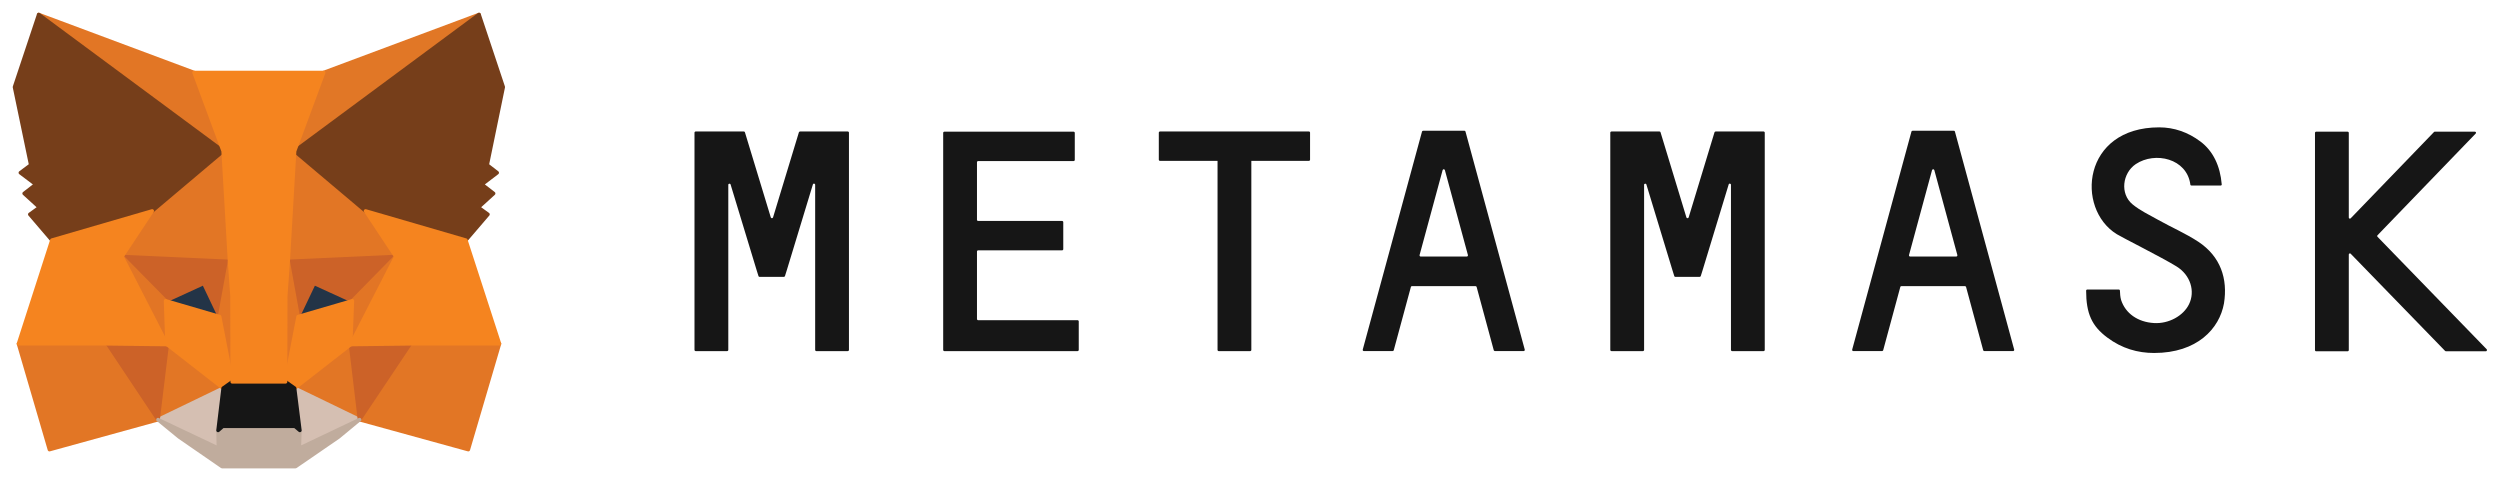
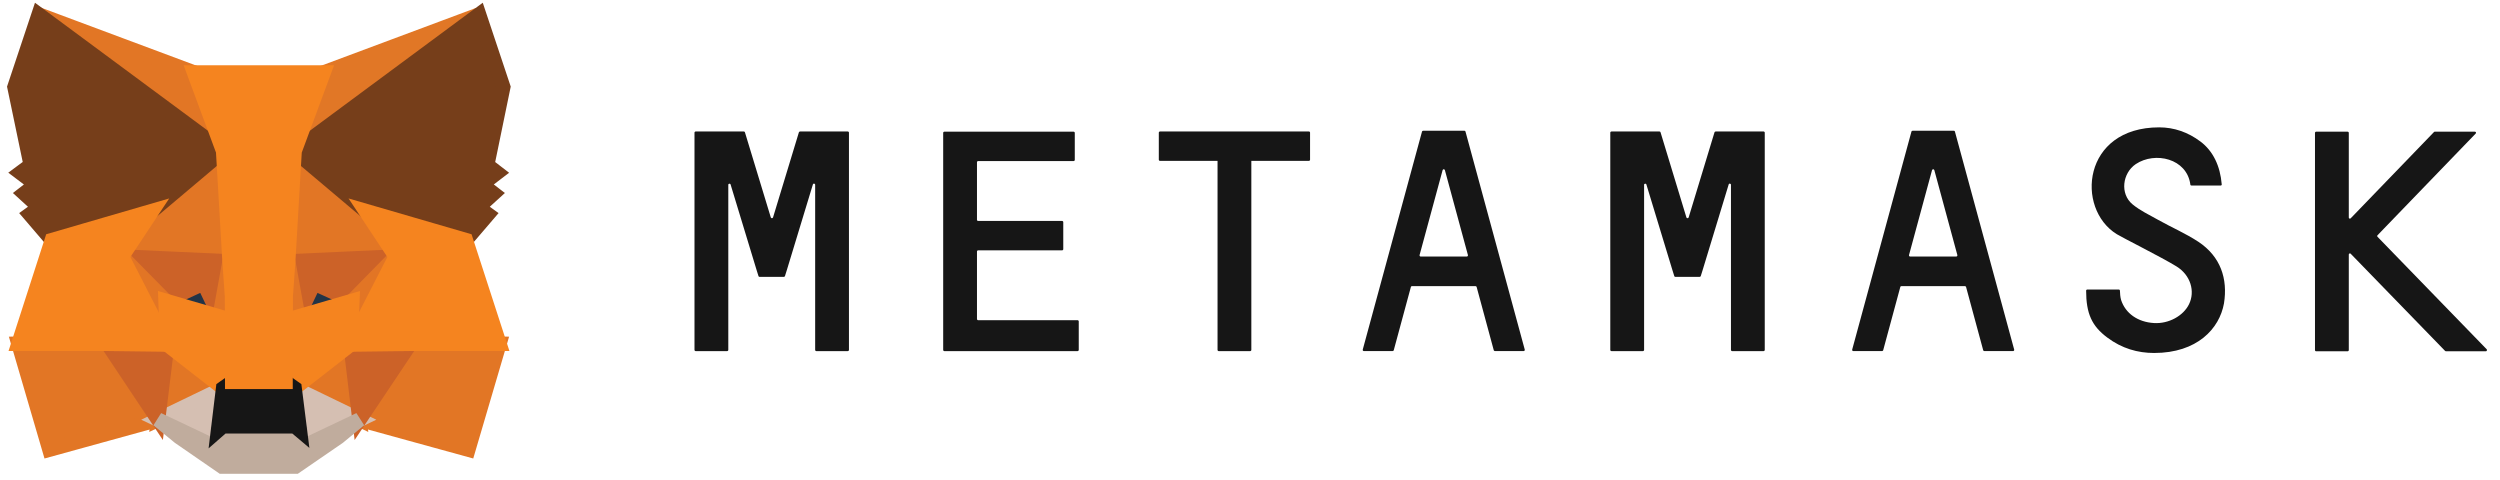
<svg xmlns="http://www.w3.org/2000/svg" width="172" height="33" viewBox="0 0 172 33" fill="none">
  <path d="M151.256 16.64C150.372 16.057 149.398 15.642 148.476 15.124C147.878 14.787 147.241 14.489 146.722 14.061C145.838 13.336 146.02 11.911 146.943 11.289C148.268 10.407 150.463 10.9 150.697 12.701C150.697 12.74 150.736 12.766 150.775 12.766H152.776C152.828 12.766 152.867 12.727 152.854 12.675C152.75 11.431 152.269 10.394 151.386 9.734C150.541 9.099 149.58 8.762 148.553 8.762C143.266 8.762 142.785 14.347 145.63 16.109C145.955 16.316 148.748 17.715 149.736 18.325C150.723 18.933 151.035 20.048 150.606 20.929C150.216 21.732 149.203 22.29 148.19 22.225C147.085 22.16 146.228 21.564 145.929 20.631C145.877 20.463 145.851 20.139 145.851 19.996C145.851 19.957 145.812 19.918 145.773 19.918H143.604C143.565 19.918 143.526 19.957 143.526 19.996C143.526 21.564 143.916 22.432 144.981 23.223C145.981 23.974 147.072 24.285 148.203 24.285C151.165 24.285 152.698 22.613 153.009 20.877C153.282 19.18 152.776 17.651 151.256 16.64Z" fill="#161616" />
  <path d="M57.057 9.047H56.096H55.043C55.004 9.047 54.978 9.073 54.965 9.099L53.186 14.956C53.16 15.033 53.056 15.033 53.03 14.956L51.25 9.099C51.237 9.06 51.211 9.047 51.172 9.047H50.12H49.158H47.859C47.82 9.047 47.781 9.086 47.781 9.125V24.078C47.781 24.117 47.82 24.156 47.859 24.156H50.029C50.068 24.156 50.107 24.117 50.107 24.078V12.714C50.107 12.623 50.237 12.61 50.263 12.688L52.055 18.584L52.185 18.998C52.198 19.037 52.224 19.05 52.263 19.05H53.926C53.965 19.05 53.991 19.024 54.004 18.998L54.134 18.584L55.927 12.688C55.953 12.597 56.083 12.623 56.083 12.714V24.078C56.083 24.117 56.122 24.156 56.16 24.156H58.33C58.369 24.156 58.408 24.117 58.408 24.078V9.125C58.408 9.086 58.369 9.047 58.33 9.047H57.057Z" fill="#161616" />
  <path d="M118.037 9.047C117.998 9.047 117.972 9.073 117.959 9.099L116.18 14.956C116.154 15.033 116.05 15.033 116.024 14.956L114.244 9.099C114.231 9.06 114.205 9.047 114.166 9.047H110.866C110.827 9.047 110.788 9.086 110.788 9.125V24.078C110.788 24.117 110.827 24.156 110.866 24.156H113.036C113.075 24.156 113.114 24.117 113.114 24.078V12.714C113.114 12.623 113.244 12.61 113.27 12.688L115.062 18.584L115.192 18.998C115.205 19.037 115.231 19.05 115.27 19.05H116.933C116.972 19.05 116.998 19.024 117.011 18.998L117.141 18.584L118.934 12.688C118.96 12.597 119.09 12.623 119.09 12.714V24.078C119.09 24.117 119.129 24.156 119.168 24.156H121.337C121.376 24.156 121.415 24.117 121.415 24.078V9.125C121.415 9.086 121.376 9.047 121.337 9.047H118.037Z" fill="#161616" />
  <path d="M90.054 9.047H86.014H83.844H79.804C79.765 9.047 79.726 9.086 79.726 9.125V10.991C79.726 11.029 79.765 11.068 79.804 11.068H83.767V24.078C83.767 24.117 83.805 24.156 83.844 24.156H86.014C86.053 24.156 86.092 24.117 86.092 24.078V11.068H90.054C90.093 11.068 90.132 11.029 90.132 10.991V9.125C90.132 9.086 90.106 9.047 90.054 9.047Z" fill="#161616" />
  <path d="M102.851 24.155H104.825C104.877 24.155 104.916 24.104 104.903 24.052L100.824 9.047C100.811 9.008 100.785 8.995 100.746 8.995H99.993H98.668H97.914C97.875 8.995 97.849 9.021 97.836 9.047L93.757 24.052C93.744 24.104 93.783 24.155 93.835 24.155H95.809C95.849 24.155 95.874 24.13 95.888 24.104L97.07 19.737C97.083 19.698 97.109 19.685 97.148 19.685H101.513C101.552 19.685 101.578 19.711 101.591 19.737L102.773 24.104C102.786 24.13 102.825 24.155 102.851 24.155ZM97.667 17.547L99.252 11.703C99.278 11.625 99.382 11.625 99.408 11.703L100.993 17.547C101.006 17.599 100.967 17.651 100.915 17.651H97.745C97.693 17.651 97.654 17.599 97.667 17.547Z" fill="#161616" />
  <path d="M136.524 24.155H138.498C138.55 24.155 138.589 24.104 138.576 24.052L134.497 9.047C134.484 9.008 134.458 8.995 134.419 8.995H133.666H132.341H131.587C131.548 8.995 131.522 9.021 131.509 9.047L127.43 24.052C127.417 24.104 127.456 24.155 127.508 24.155H129.483C129.522 24.155 129.548 24.13 129.561 24.104L130.743 19.737C130.756 19.698 130.782 19.685 130.821 19.685H135.186C135.225 19.685 135.251 19.711 135.264 19.737L136.446 24.104C136.459 24.13 136.485 24.155 136.524 24.155ZM131.34 17.547L132.925 11.703C132.951 11.625 133.055 11.625 133.081 11.703L134.666 17.547C134.679 17.599 134.64 17.651 134.588 17.651H131.418C131.366 17.651 131.327 17.599 131.34 17.547Z" fill="#161616" />
  <path d="M67.216 21.94V17.301C67.216 17.262 67.255 17.223 67.294 17.223H73.075C73.114 17.223 73.153 17.184 73.153 17.145V15.28C73.153 15.241 73.114 15.202 73.075 15.202H67.294C67.255 15.202 67.216 15.163 67.216 15.124V11.159C67.216 11.12 67.255 11.081 67.294 11.081H73.868C73.906 11.081 73.945 11.042 73.945 11.004V9.138C73.945 9.099 73.906 9.06 73.868 9.06H67.216H64.969C64.93 9.06 64.891 9.099 64.891 9.138V11.081V15.215V17.236V22.03V24.078C64.891 24.117 64.93 24.156 64.969 24.156H67.216H74.14C74.179 24.156 74.218 24.117 74.218 24.078V22.108C74.218 22.069 74.179 22.03 74.14 22.03H67.281C67.242 22.018 67.216 21.992 67.216 21.94Z" fill="#161616" />
  <path d="M171.08 24.026L163.571 16.29C163.545 16.264 163.545 16.212 163.571 16.187L170.327 9.189C170.379 9.138 170.34 9.06 170.275 9.06H167.508C167.482 9.06 167.469 9.073 167.456 9.086L161.727 15.02C161.675 15.072 161.597 15.033 161.597 14.969V9.138C161.597 9.099 161.558 9.06 161.519 9.06H159.349C159.31 9.06 159.271 9.099 159.271 9.138V24.091C159.271 24.13 159.31 24.169 159.349 24.169H161.519C161.558 24.169 161.597 24.13 161.597 24.091V17.508C161.597 17.444 161.688 17.405 161.727 17.456L168.222 24.143C168.235 24.156 168.261 24.169 168.274 24.169H171.041C171.093 24.156 171.132 24.065 171.08 24.026Z" fill="#161616" />
-   <path d="M32.958 1L19.824 10.718L22.267 4.991L32.958 1Z" fill="#E17726" stroke="#E17726" stroke-width="0.25" stroke-linecap="round" stroke-linejoin="round" />
-   <path d="M2.663 1L15.68 10.809L13.355 4.991L2.663 1Z" fill="#E27625" stroke="#E27625" stroke-width="0.25" stroke-linecap="round" stroke-linejoin="round" />
-   <path d="M28.229 23.533L24.735 28.872L32.218 30.932L34.361 23.65L28.229 23.533Z" fill="#E27625" stroke="#E27625" stroke-width="0.25" stroke-linecap="round" stroke-linejoin="round" />
-   <path d="M1.273 23.65L3.403 30.932L10.873 28.872L7.392 23.533L1.273 23.65Z" fill="#E27625" stroke="#E27625" stroke-width="0.25" stroke-linecap="round" stroke-linejoin="round" />
-   <path d="M10.47 14.515L8.392 17.651L15.797 17.988L15.55 10.019L10.47 14.515Z" fill="#E27625" stroke="#E27625" stroke-width="0.25" stroke-linecap="round" stroke-linejoin="round" />
-   <path d="M25.15 14.515L19.993 9.928L19.824 17.988L27.229 17.651L25.15 14.515Z" fill="#E27625" stroke="#E27625" stroke-width="0.25" stroke-linecap="round" stroke-linejoin="round" />
-   <path d="M10.873 28.872L15.355 26.708L11.497 23.702L10.873 28.872Z" fill="#E27625" stroke="#E27625" stroke-width="0.25" stroke-linecap="round" stroke-linejoin="round" />
-   <path d="M20.266 26.708L24.735 28.872L24.124 23.702L20.266 26.708Z" fill="#E27625" stroke="#E27625" stroke-width="0.25" stroke-linecap="round" stroke-linejoin="round" />
-   <path d="M24.735 28.872L20.266 26.708L20.63 29.611L20.591 30.842L24.735 28.872Z" fill="#D5BFB2" stroke="#D5BFB2" stroke-width="0.25" stroke-linecap="round" stroke-linejoin="round" />
-   <path d="M10.873 28.872L15.03 30.842L15.005 29.611L15.355 26.708L10.873 28.872Z" fill="#D5BFB2" stroke="#D5BFB2" stroke-width="0.25" stroke-linecap="round" stroke-linejoin="round" />
-   <path d="M15.108 21.784L11.393 20.696L14.017 19.491L15.108 21.784Z" fill="#233447" stroke="#233447" stroke-width="0.25" stroke-linecap="round" stroke-linejoin="round" />
-   <path d="M20.513 21.784L21.604 19.491L24.241 20.696L20.513 21.784Z" fill="#233447" stroke="#233447" stroke-width="0.25" stroke-linecap="round" stroke-linejoin="round" />
-   <path d="M10.873 28.872L11.523 23.533L7.392 23.65L10.873 28.872Z" fill="#CC6228" stroke="#CC6228" stroke-width="0.25" stroke-linecap="round" stroke-linejoin="round" />
-   <path d="M24.098 23.533L24.735 28.872L28.229 23.65L24.098 23.533Z" fill="#CC6228" stroke="#CC6228" stroke-width="0.25" stroke-linecap="round" stroke-linejoin="round" />
-   <path d="M27.229 17.651L19.824 17.988L20.512 21.784L21.604 19.491L24.241 20.696L27.229 17.651Z" fill="#CC6228" stroke="#CC6228" stroke-width="0.25" stroke-linecap="round" stroke-linejoin="round" />
-   <path d="M11.393 20.696L14.017 19.491L15.108 21.784L15.797 17.988L8.392 17.651L11.393 20.696Z" fill="#CC6228" stroke="#CC6228" stroke-width="0.25" stroke-linecap="round" stroke-linejoin="round" />
-   <path d="M8.392 17.651L11.497 23.702L11.393 20.696L8.392 17.651Z" fill="#E27525" stroke="#E27525" stroke-width="0.25" stroke-linecap="round" stroke-linejoin="round" />
-   <path d="M24.241 20.696L24.124 23.702L27.229 17.651L24.241 20.696Z" fill="#E27525" stroke="#E27525" stroke-width="0.25" stroke-linecap="round" stroke-linejoin="round" />
-   <path d="M15.797 17.988L15.109 21.784L15.979 26.267L16.174 20.359L15.797 17.988Z" fill="#E27525" stroke="#E27525" stroke-width="0.25" stroke-linecap="round" stroke-linejoin="round" />
-   <path d="M19.824 17.988L19.46 20.346L19.642 26.267L20.513 21.784L19.824 17.988Z" fill="#E27525" stroke="#E27525" stroke-width="0.25" stroke-linecap="round" stroke-linejoin="round" />
-   <path d="M20.513 21.784L19.642 26.268L20.266 26.708L24.124 23.702L24.241 20.696L20.513 21.784Z" fill="#F5841F" stroke="#F5841F" stroke-width="0.25" stroke-linecap="round" stroke-linejoin="round" />
-   <path d="M11.393 20.696L11.497 23.702L15.355 26.708L15.979 26.268L15.108 21.784L11.393 20.696Z" fill="#F5841F" stroke="#F5841F" stroke-width="0.25" stroke-linecap="round" stroke-linejoin="round" />
-   <path d="M20.591 30.842L20.63 29.611L20.292 29.326H15.329L15.005 29.611L15.03 30.842L10.873 28.872L12.328 30.064L15.277 32.099H20.331L23.293 30.064L24.735 28.872L20.591 30.842Z" fill="#C0AC9D" stroke="#C0AC9D" stroke-width="0.25" stroke-linecap="round" stroke-linejoin="round" />
-   <path d="M20.266 26.708L19.642 26.268H15.979L15.355 26.708L15.004 29.611L15.329 29.326H20.292L20.63 29.611L20.266 26.708Z" fill="#161616" stroke="#161616" stroke-width="0.25" stroke-linecap="round" stroke-linejoin="round" />
-   <path d="M33.517 11.353L34.621 5.989L32.958 1L20.266 10.394L25.151 14.515L32.049 16.523L33.569 14.748L32.906 14.269L33.959 13.31L33.153 12.688L34.205 11.884L33.517 11.353Z" fill="#763E1A" stroke="#763E1A" stroke-width="0.25" stroke-linecap="round" stroke-linejoin="round" />
-   <path d="M1 5.989L2.117 11.353L1.403 11.884L2.468 12.688L1.663 13.31L2.715 14.269L2.052 14.748L3.572 16.523L10.471 14.515L15.355 10.394L2.663 1L1 5.989Z" fill="#763E1A" stroke="#763E1A" stroke-width="0.25" stroke-linecap="round" stroke-linejoin="round" />
-   <path d="M32.049 16.523L25.151 14.515L27.229 17.651L24.124 23.702L28.23 23.65H34.361L32.049 16.523Z" fill="#F5841F" stroke="#F5841F" stroke-width="0.25" stroke-linecap="round" stroke-linejoin="round" />
-   <path d="M10.47 14.515L3.572 16.523L1.273 23.65H7.392L11.497 23.702L8.392 17.651L10.47 14.515Z" fill="#F5841F" stroke="#F5841F" stroke-width="0.25" stroke-linecap="round" stroke-linejoin="round" />
-   <path d="M19.824 17.988L20.266 10.394L22.266 4.991H13.354L15.355 10.394L15.797 17.988L15.966 20.372L15.979 26.268H19.642L19.655 20.372L19.824 17.988Z" fill="#F5841F" stroke="#F5841F" stroke-width="0.25" stroke-linecap="round" stroke-linejoin="round" />
+   <path d="M32.958 1L19.824 10.718L22.267 4.991L32.958 1Z" fill="#E17726" stroke="#E17726" strokeWidth="0.25" strokeLinecap="round" strokeLinejoin="round" />
+   <path d="M2.663 1L15.68 10.809L13.355 4.991L2.663 1Z" fill="#E27625" stroke="#E27625" strokeWidth="0.25" strokeLinecap="round" strokeLinejoin="round" />
+   <path d="M28.229 23.533L24.735 28.872L32.218 30.932L34.361 23.65L28.229 23.533Z" fill="#E27625" stroke="#E27625" strokeWidth="0.25" strokeLinecap="round" strokeLinejoin="round" />
+   <path d="M1.273 23.65L3.403 30.932L10.873 28.872L7.392 23.533L1.273 23.65Z" fill="#E27625" stroke="#E27625" strokeWidth="0.25" strokeLinecap="round" strokeLinejoin="round" />
+   <path d="M10.47 14.515L8.392 17.651L15.797 17.988L15.55 10.019L10.47 14.515Z" fill="#E27625" stroke="#E27625" strokeWidth="0.25" strokeLinecap="round" strokeLinejoin="round" />
+   <path d="M25.15 14.515L19.993 9.928L19.824 17.988L27.229 17.651L25.15 14.515Z" fill="#E27625" stroke="#E27625" strokeWidth="0.25" strokeLinecap="round" strokeLinejoin="round" />
+   <path d="M10.873 28.872L15.355 26.708L11.497 23.702L10.873 28.872Z" fill="#E27625" stroke="#E27625" strokeWidth="0.25" strokeLinecap="round" strokeLinejoin="round" />
+   <path d="M20.266 26.708L24.735 28.872L24.124 23.702L20.266 26.708Z" fill="#E27625" stroke="#E27625" strokeWidth="0.25" strokeLinecap="round" strokeLinejoin="round" />
+   <path d="M24.735 28.872L20.266 26.708L20.63 29.611L20.591 30.842L24.735 28.872Z" fill="#D5BFB2" stroke="#D5BFB2" strokeWidth="0.25" strokeLinecap="round" strokeLinejoin="round" />
+   <path d="M10.873 28.872L15.03 30.842L15.005 29.611L15.355 26.708L10.873 28.872Z" fill="#D5BFB2" stroke="#D5BFB2" strokeWidth="0.25" strokeLinecap="round" strokeLinejoin="round" />
+   <path d="M15.108 21.784L11.393 20.696L14.017 19.491L15.108 21.784Z" fill="#233447" stroke="#233447" strokeWidth="0.25" strokeLinecap="round" strokeLinejoin="round" />
+   <path d="M20.513 21.784L21.604 19.491L24.241 20.696L20.513 21.784Z" fill="#233447" stroke="#233447" strokeWidth="0.25" strokeLinecap="round" strokeLinejoin="round" />
+   <path d="M10.873 28.872L11.523 23.533L7.392 23.65L10.873 28.872Z" fill="#CC6228" stroke="#CC6228" strokeWidth="0.25" strokeLinecap="round" strokeLinejoin="round" />
+   <path d="M24.098 23.533L24.735 28.872L28.229 23.65L24.098 23.533Z" fill="#CC6228" stroke="#CC6228" strokeWidth="0.25" strokeLinecap="round" strokeLinejoin="round" />
+   <path d="M27.229 17.651L19.824 17.988L20.512 21.784L21.604 19.491L24.241 20.696L27.229 17.651Z" fill="#CC6228" stroke="#CC6228" strokeWidth="0.25" strokeLinecap="round" strokeLinejoin="round" />
+   <path d="M11.393 20.696L14.017 19.491L15.108 21.784L15.797 17.988L8.392 17.651L11.393 20.696Z" fill="#CC6228" stroke="#CC6228" strokeWidth="0.25" strokeLinecap="round" strokeLinejoin="round" />
+   <path d="M8.392 17.651L11.497 23.702L11.393 20.696L8.392 17.651Z" fill="#E27525" stroke="#E27525" strokeWidth="0.25" strokeLinecap="round" strokeLinejoin="round" />
+   <path d="M24.241 20.696L24.124 23.702L27.229 17.651L24.241 20.696Z" fill="#E27525" stroke="#E27525" strokeWidth="0.25" strokeLinecap="round" strokeLinejoin="round" />
+   <path d="M15.797 17.988L15.109 21.784L15.979 26.267L16.174 20.359L15.797 17.988Z" fill="#E27525" stroke="#E27525" strokeWidth="0.25" strokeLinecap="round" strokeLinejoin="round" />
+   <path d="M19.824 17.988L19.46 20.346L19.642 26.267L20.513 21.784L19.824 17.988Z" fill="#E27525" stroke="#E27525" strokeWidth="0.25" strokeLinecap="round" strokeLinejoin="round" />
+   <path d="M20.513 21.784L19.642 26.268L20.266 26.708L24.124 23.702L24.241 20.696L20.513 21.784Z" fill="#F5841F" stroke="#F5841F" strokeWidth="0.25" strokeLinecap="round" strokeLinejoin="round" />
+   <path d="M11.393 20.696L11.497 23.702L15.355 26.708L15.979 26.268L15.108 21.784L11.393 20.696Z" fill="#F5841F" stroke="#F5841F" strokeWidth="0.25" strokeLinecap="round" strokeLinejoin="round" />
+   <path d="M20.591 30.842L20.63 29.611L20.292 29.326H15.329L15.005 29.611L15.03 30.842L10.873 28.872L12.328 30.064L15.277 32.099H20.331L23.293 30.064L24.735 28.872L20.591 30.842Z" fill="#C0AC9D" stroke="#C0AC9D" strokeWidth="0.25" strokeLinecap="round" strokeLinejoin="round" />
+   <path d="M20.266 26.708L19.642 26.268H15.979L15.355 26.708L15.004 29.611L15.329 29.326H20.292L20.63 29.611L20.266 26.708Z" fill="#161616" stroke="#161616" strokeWidth="0.25" strokeLinecap="round" strokeLinejoin="round" />
+   <path d="M33.517 11.353L34.621 5.989L32.958 1L20.266 10.394L25.151 14.515L32.049 16.523L33.569 14.748L32.906 14.269L33.959 13.31L33.153 12.688L34.205 11.884L33.517 11.353Z" fill="#763E1A" stroke="#763E1A" strokeWidth="0.25" strokeLinecap="round" strokeLinejoin="round" />
+   <path d="M1 5.989L2.117 11.353L1.403 11.884L2.468 12.688L1.663 13.31L2.715 14.269L2.052 14.748L3.572 16.523L10.471 14.515L15.355 10.394L2.663 1L1 5.989Z" fill="#763E1A" stroke="#763E1A" strokeWidth="0.25" strokeLinecap="round" strokeLinejoin="round" />
+   <path d="M32.049 16.523L25.151 14.515L27.229 17.651L24.124 23.702L28.23 23.65H34.361L32.049 16.523Z" fill="#F5841F" stroke="#F5841F" strokeWidth="0.25" strokeLinecap="round" strokeLinejoin="round" />
+   <path d="M10.47 14.515L3.572 16.523L1.273 23.65H7.392L11.497 23.702L8.392 17.651L10.47 14.515Z" fill="#F5841F" stroke="#F5841F" strokeWidth="0.25" strokeLinecap="round" strokeLinejoin="round" />
+   <path d="M19.824 17.988L20.266 10.394L22.266 4.991H13.354L15.355 10.394L15.797 17.988L15.966 20.372L15.979 26.268H19.642L19.655 20.372L19.824 17.988Z" fill="#F5841F" stroke="#F5841F" strokeWidth="0.25" strokeLinecap="round" strokeLinejoin="round" />
</svg>
